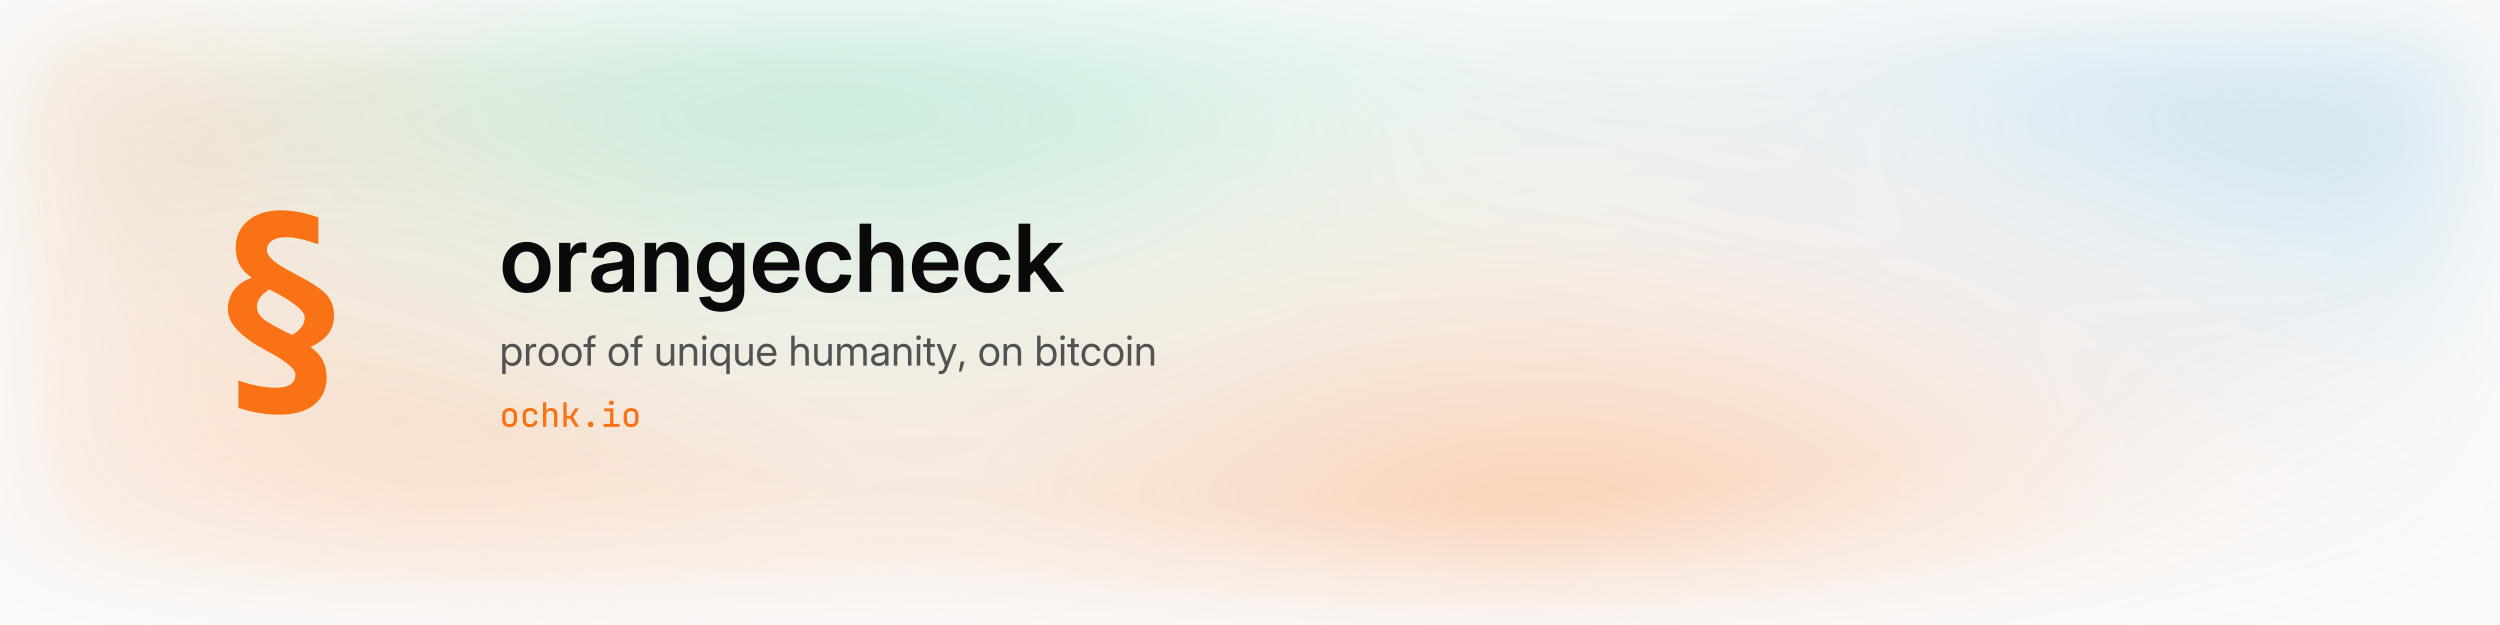
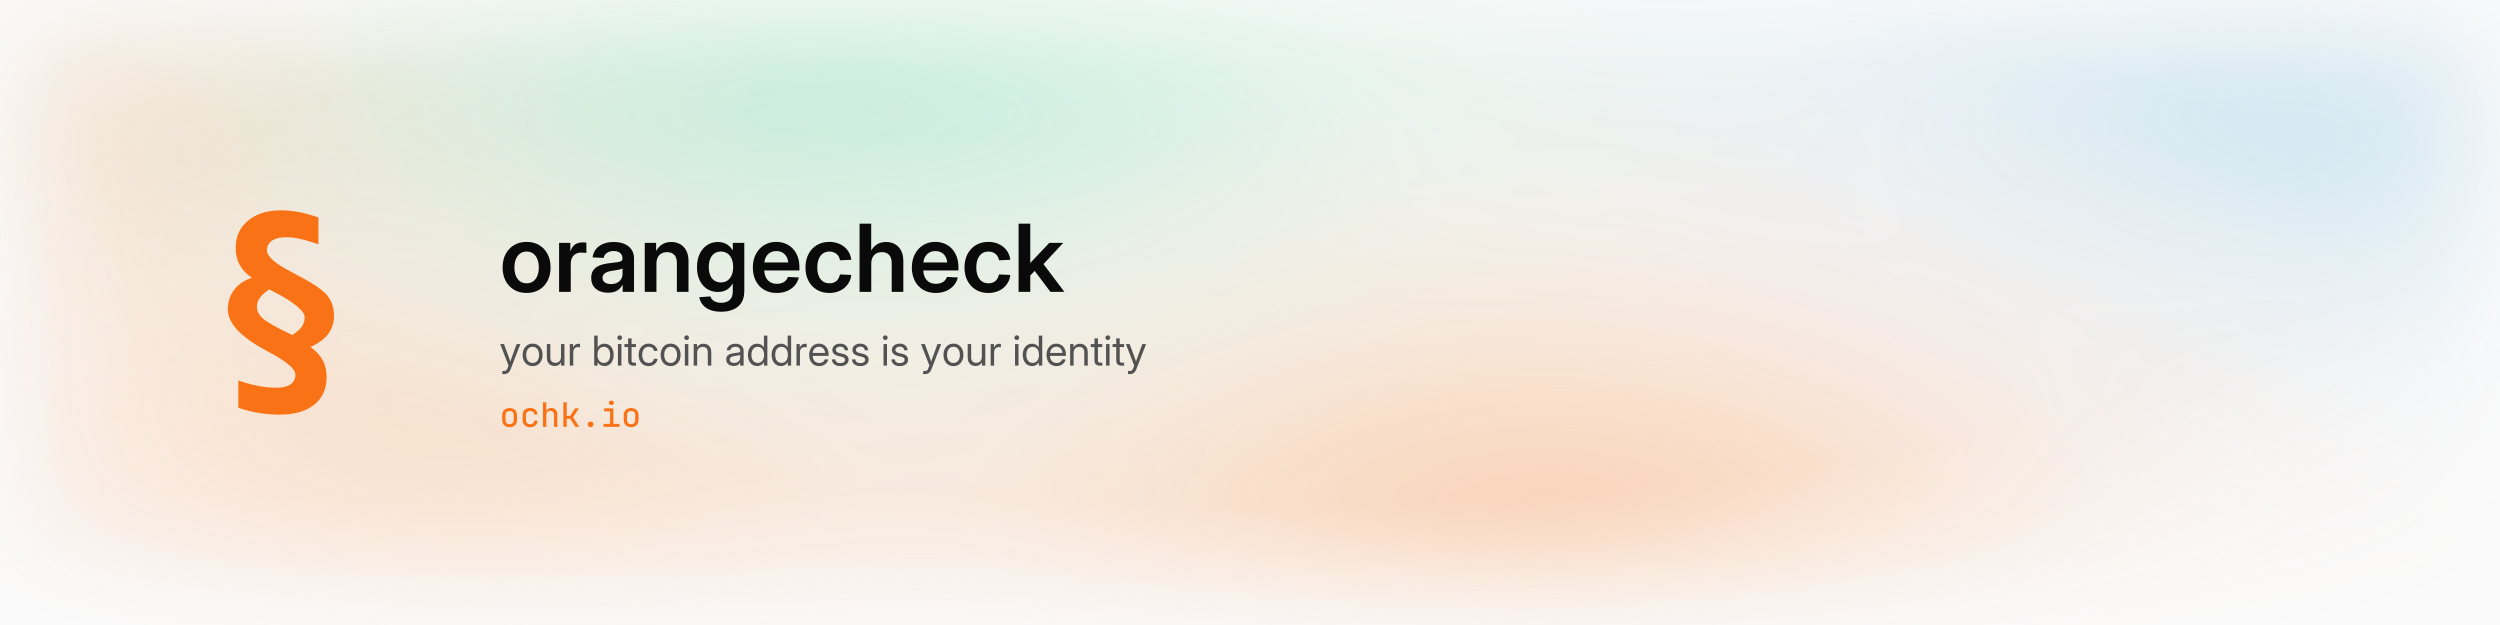
<svg xmlns="http://www.w3.org/2000/svg" width="1584" height="396" viewBox="0 0 1584 396" role="img" aria-label="orangecheck — linkedin banner (orangecheck/light)">
  <rect width="1584" height="396" fill="#fafafa" />
  <filter id="aublur" x="-20%" y="-20%" width="140%" height="140%">
    <feGaussianBlur stdDeviation="47.5" />
  </filter>
  <mask id="aumask">
    <rect width="1584" height="396" fill="url(#aufade)" />
  </mask>
  <defs>
    <radialGradient id="au0" cx="50%" cy="50%" r="50%">
      <stop offset="0%" stop-color="#f97316" stop-opacity="0.95" />
      <stop offset="62%" stop-color="#f97316" stop-opacity="0.18" />
      <stop offset="100%" stop-color="#f97316" stop-opacity="0" />
    </radialGradient>
    <radialGradient id="au1" cx="50%" cy="50%" r="50%">
      <stop offset="0%" stop-color="#34c98a" stop-opacity="0.95" />
      <stop offset="62%" stop-color="#34c98a" stop-opacity="0.18" />
      <stop offset="100%" stop-color="#34c98a" stop-opacity="0" />
    </radialGradient>
    <radialGradient id="au2" cx="50%" cy="50%" r="50%">
      <stop offset="0%" stop-color="#3f9fd1" stop-opacity="0.95" />
      <stop offset="62%" stop-color="#3f9fd1" stop-opacity="0.18" />
      <stop offset="100%" stop-color="#3f9fd1" stop-opacity="0" />
    </radialGradient>
    <radialGradient id="au3" cx="50%" cy="50%" r="50%">
      <stop offset="0%" stop-color="#f97316" stop-opacity="0.95" />
      <stop offset="62%" stop-color="#f97316" stop-opacity="0.18" />
      <stop offset="100%" stop-color="#f97316" stop-opacity="0" />
    </radialGradient>
    <radialGradient id="au4" cx="50%" cy="50%" r="50%">
      <stop offset="0%" stop-color="#f97316" stop-opacity="0.95" />
      <stop offset="62%" stop-color="#f97316" stop-opacity="0.18" />
      <stop offset="100%" stop-color="#f97316" stop-opacity="0" />
    </radialGradient>
    <radialGradient id="aufade" cx="50%" cy="38%" r="78%">
      <stop offset="55%" stop-color="#fff" stop-opacity="1" />
      <stop offset="100%" stop-color="#fff" stop-opacity="0" />
    </radialGradient>
  </defs>
  <g opacity="0.4" filter="url(#aublur)" mask="url(#aumask)">
    <ellipse cx="-79.2" cy="-39.6" rx="728.6" ry="376.2" fill="url(#au0)" />
    <ellipse cx="538.6" cy="-19.8" rx="665.3" ry="356.4" fill="url(#au1)" />
    <ellipse cx="1552.3" cy="-31.7" rx="728.6" ry="376.2" fill="url(#au2)" />
    <ellipse cx="982.1" cy="376.2" rx="633.6" ry="336.6" fill="url(#au3)" />
    <ellipse cx="190.1" cy="403.9" rx="665.3" ry="336.6" fill="url(#au4)" />
  </g>
  <g transform="translate(95.0 115.0) scale(0.1621)" fill="#0a0a0a">
    <path d="M518 856Q463 820 438.5 785.5Q414 751 414 711Q414 657 462.5 613.0Q511 569 711 473Q766 509 790.5 543.5Q815 578 815 621Q815 702 550 840ZM930 1460V1235Q845 1265 779.0 1279.5Q713 1294 659 1294Q583 1294 540.5 1265.0Q498 1236 498 1184Q498 1109 701 1004Q720 994 729 989Q943 879 1002.0 808.5Q1061 738 1061 637Q1061 548 1013.5 484.0Q966 420 864 373Q934 323 966.5 261.5Q999 200 999 119Q999 -28 894.5 -111.5Q790 -195 604 -195Q515 -195 429.0 -180.5Q343 -166 258 -137V92Q343 62 424.0 46.5Q505 31 578 31Q655 31 696.0 59.5Q737 88 737 141Q737 211 523 326L512 332L486 346Q170 516 170 688Q170 782 222.0 851.5Q274 921 371 954Q300 1004 268.0 1064.0Q236 1124 236 1206Q236 1348 340.0 1434.0Q444 1520 616 1520Q690 1520 768.5 1505.0Q847 1490 930 1460Z" fill="#f97316" transform="translate(225.3457 820.5434) scale(0.465726 -0.465726)" />
  </g>
  <g fill="#0a0a0a">
    <path transform="translate(316.48 184.93) scale(0.029 -0.029)" d="M592 -24Q436 -24 317.50 46Q199 116 133.50 241.50Q68 367 68 533Q68 699 133.50 825Q199 951 317.50 1021.50Q436 1092 592 1092Q750 1092 867.50 1021.50Q985 951 1050.50 825Q1116 699 1116 533Q1116 367 1050.50 241.50Q985 116 867.50 46Q750 -24 592 -24ZM592 187Q676 187 735.50 230Q795 273 827 351Q859 429 859 533Q859 638 827 716Q795 794 735.50 837.50Q676 881 592 881Q510 881 450 837.50Q390 794 358 716Q326 638 326 533Q326 428 358 350.50Q390 273 449.50 230Q509 187 592 187Z" />
    <path transform="translate(350.85 184.93) scale(0.029 -0.029)" d="M117 0V1070H363V892H368Q397 984 462 1032.50Q527 1081 629 1081Q653 1081 675.50 1079.50Q698 1078 713 1076V849Q699 852 664.50 855Q630 858 594 858Q531 858 480.50 830Q430 802 401 747Q372 692 372 611V0Z" />
    <path transform="translate(372.54 184.93) scale(0.029 -0.029)" d="M438 -18Q332 -18 249.50 18Q167 54 119 125.50Q71 197 71 303Q71 394 105 453.50Q139 513 197.50 548.50Q256 584 331.50 602.50Q407 621 488 629Q586 640 644 648.50Q702 657 728 674Q754 691 754 727V734Q754 782 731 817.50Q708 853 665 873Q622 893 560 893Q498 893 451.50 873Q405 853 377 819Q349 785 343 742L101 753Q113 857 172.50 932Q232 1007 332 1048.50Q432 1090 564 1090Q662 1090 743 1066.50Q824 1043 883 997Q942 951 974 883Q1006 815 1006 726V0H758V150H752Q728 103 687 64.50Q646 26 585 4Q524 -18 438 -18ZM501 170Q583 170 639.50 200.50Q696 231 725.50 281.50Q755 332 755 393V512Q743 503 718.50 496Q694 489 661 482.50Q628 476 591.50 470Q555 464 519 459Q464 451 418.50 433.50Q373 416 345.50 385Q318 354 318 305Q318 263 341 232.50Q364 202 405 186Q446 170 501 170Z" />
    <path transform="translate(405.12 184.93) scale(0.029 -0.029)" d="M372 610V0H117V1070H365L366 799H323Q373 941 465.50 1015.50Q558 1090 695 1090Q807 1090 892 1041.50Q977 993 1025 900Q1073 807 1073 671V0H819V631Q819 747 762.50 807.50Q706 868 604 868Q538 868 485 840.50Q432 813 402 755.50Q372 698 372 610Z" />
    <path transform="translate(439.63 184.93) scale(0.029 -0.029)" d="M597 -434Q459 -434 358 -395Q257 -356 196.50 -284.50Q136 -213 118 -117L360 -99Q373 -141 405 -172.50Q437 -204 485 -221.50Q533 -239 597 -239Q716 -239 783 -176.50Q850 -114 850 6V179H845Q814 122 768.50 81.50Q723 41 662.50 19.50Q602 -2 526 -2Q391 -2 287.50 65Q184 132 126 254Q68 376 68 539Q68 705 126.50 829Q185 953 288.50 1021.50Q392 1090 526 1090Q601 1090 662 1067.50Q723 1045 769.50 1004Q816 963 847 907H851V1070H1102V21Q1102 -140 1036.50 -240Q971 -340 856.50 -387Q742 -434 597 -434ZM589 206Q672 206 732.50 247Q793 288 826 364Q859 440 859 542Q859 645 826.50 721Q794 797 733 839Q672 881 589 881Q509 881 450 840.50Q391 800 358.50 724.50Q326 649 326 542Q326 436 358.50 360.50Q391 285 450 245.50Q509 206 589 206Z" />
    <path transform="translate(475.02 184.93) scale(0.029 -0.029)" d="M590 -24Q430 -24 312.50 47Q195 118 131.50 243.50Q68 369 68 532Q68 696 133 822Q198 948 313 1020Q428 1092 578 1092Q690 1092 782.50 1053.50Q875 1015 943 942.50Q1011 870 1048.50 768Q1086 666 1086 539V468H174V642H958L844 594Q844 685 812.50 751.50Q781 818 722 854.50Q663 891 581 891Q500 891 441 854Q382 817 350 751.50Q318 686 318 598V486Q318 392 351 322Q384 252 446 214Q508 176 595 176Q657 176 705.50 194.50Q754 213 787 247Q820 281 835 326L1072 315Q1050 215 983 138.50Q916 62 815 19Q714 -24 590 -24Z" />
    <path transform="translate(508.37 184.93) scale(0.029 -0.029)" d="M589 -24Q433 -24 315.50 46.50Q198 117 133 242.50Q68 368 68 533Q68 698 133 824Q198 950 315.50 1021Q433 1092 589 1092Q687 1092 770 1063.50Q853 1035 916.50 983Q980 931 1019 859.50Q1058 788 1069 701L822 690Q815 733 796 768Q777 803 747.50 828Q718 853 679 867Q640 881 592 881Q507 881 447.50 837.50Q388 794 357 716Q326 638 326 533Q326 429 357 351Q388 273 447.50 230Q507 187 592 187Q641 187 679.50 200.50Q718 214 746.50 239.50Q775 265 793.50 301Q812 337 821 381L1069 370Q1060 283 1021 211.50Q982 140 918.50 87Q855 34 771 5Q687 -24 589 -24Z" />
    <path transform="translate(541.23 184.93) scale(0.029 -0.029)" d="M372 610V0H117V1490H371V799H323Q373 941 465.50 1015.50Q558 1090 695 1090Q807 1090 892 1041.50Q977 993 1025 900Q1073 807 1073 671V0H819V631Q819 747 762.50 807.50Q706 868 604 868Q538 868 485 840.50Q432 813 402 755.50Q372 698 372 610Z" />
    <path transform="translate(575.77 184.93) scale(0.029 -0.029)" d="M590 -24Q430 -24 312.50 47Q195 118 131.50 243.50Q68 369 68 532Q68 696 133 822Q198 948 313 1020Q428 1092 578 1092Q690 1092 782.50 1053.50Q875 1015 943 942.50Q1011 870 1048.50 768Q1086 666 1086 539V468H174V642H958L844 594Q844 685 812.50 751.50Q781 818 722 854.50Q663 891 581 891Q500 891 441 854Q382 817 350 751.50Q318 686 318 598V486Q318 392 351 322Q384 252 446 214Q508 176 595 176Q657 176 705.50 194.50Q754 213 787 247Q820 281 835 326L1072 315Q1050 215 983 138.50Q916 62 815 19Q714 -24 590 -24Z" />
    <path transform="translate(609.13 184.93) scale(0.029 -0.029)" d="M589 -24Q433 -24 315.50 46.50Q198 117 133 242.50Q68 368 68 533Q68 698 133 824Q198 950 315.50 1021Q433 1092 589 1092Q687 1092 770 1063.50Q853 1035 916.50 983Q980 931 1019 859.50Q1058 788 1069 701L822 690Q815 733 796 768Q777 803 747.50 828Q718 853 679 867Q640 881 592 881Q507 881 447.50 837.50Q388 794 357 716Q326 638 326 533Q326 429 357 351Q388 273 447.50 230Q507 187 592 187Q641 187 679.50 200.50Q718 214 746.50 239.50Q775 265 793.50 301Q812 337 821 381L1069 370Q1060 283 1021 211.50Q982 140 918.50 87Q855 34 771 5Q687 -24 589 -24Z" />
    <path transform="translate(641.99 184.93) scale(0.029 -0.029)" d="M350 335V637H378L787 1070H1091L600 542H549ZM117 0V1490H372V0ZM813 0 447 486 618 664 1117 0Z" />
  </g>
  <g fill="#525252">
-     <path transform="translate(316.48 231.66) scale(0.01276 -0.01276)" d="M133 -418V1070H301V909H307Q338 961 386 1001.50Q434 1042 498 1065Q562 1088 639 1088Q777 1088 881 1019Q985 950 1042.50 825Q1100 700 1100 534Q1100 369 1042.50 244Q985 119 881 49Q777 -21 639 -21Q562 -21 500.50 2.50Q439 26 391.50 67.50Q344 109 310 163H305V-418ZM613 134Q708 134 778 181.50Q848 229 887 318.50Q926 408 926 535Q926 662 887 751Q848 840 778 887Q708 934 613 934Q514 934 442 884.50Q370 835 332 745.50Q294 656 294 535Q294 415 332.50 324.50Q371 234 442.50 184Q514 134 613 134Z" />
-     <path transform="translate(331.53 231.66) scale(0.01276 -0.01276)" d="M133 0V1070H298V902H304Q333 985 399.50 1035.50Q466 1086 566 1086Q588 1086 609 1084Q630 1082 642 1080V908Q632 911 603 915.50Q574 920 537 920Q474 920 421 891.50Q368 863 336.50 805.50Q305 748 305 661V0Z" />
-     <path transform="translate(340.27 231.66) scale(0.01276 -0.01276)" d="M573 -24Q426 -24 314.50 47Q203 118 141 243Q79 368 79 532Q79 697 141 823Q203 949 314.50 1020.50Q426 1092 573 1092Q722 1092 833 1020.50Q944 949 1006 823Q1068 697 1068 532Q1068 368 1006 243Q944 118 833 47Q722 -24 573 -24ZM573 132Q676 132 747.50 183Q819 234 856.50 324.50Q894 415 894 532Q894 651 856.50 741.50Q819 832 747.50 884Q676 936 573 936Q471 936 399.50 884.50Q328 833 291 742Q254 651 254 532Q254 414 291 324Q328 234 399.50 183Q471 132 573 132Z" />
-     <path transform="translate(354.91 231.66) scale(0.01276 -0.01276)" d="M573 -24Q426 -24 314.50 47Q203 118 141 243Q79 368 79 532Q79 697 141 823Q203 949 314.50 1020.50Q426 1092 573 1092Q722 1092 833 1020.50Q944 949 1006 823Q1068 697 1068 532Q1068 368 1006 243Q944 118 833 47Q722 -24 573 -24ZM573 132Q676 132 747.50 183Q819 234 856.50 324.50Q894 415 894 532Q894 651 856.50 741.50Q819 832 747.50 884Q676 936 573 936Q471 936 399.50 884.50Q328 833 291 742Q254 651 254 532Q254 414 291 324Q328 234 399.50 183Q471 132 573 132Z" />
-     <path transform="translate(369.54 231.66) scale(0.01276 -0.01276)" d="M607 1070V922H16V1070ZM211 0V1249Q211 1330 247.50 1387Q284 1444 349 1475Q414 1506 498 1506Q540 1506 573 1503.50Q606 1501 618 1499L607 1351Q597 1352 567.50 1353.50Q538 1355 515 1355Q445 1355 414 1323Q383 1291 383 1220V0Z" />
-     <path transform="translate(384.63 231.66) scale(0.01276 -0.01276)" d="M573 -24Q426 -24 314.50 47Q203 118 141 243Q79 368 79 532Q79 697 141 823Q203 949 314.50 1020.50Q426 1092 573 1092Q722 1092 833 1020.50Q944 949 1006 823Q1068 697 1068 532Q1068 368 1006 243Q944 118 833 47Q722 -24 573 -24ZM573 132Q676 132 747.50 183Q819 234 856.50 324.50Q894 415 894 532Q894 651 856.50 741.50Q819 832 747.50 884Q676 936 573 936Q471 936 399.50 884.50Q328 833 291 742Q254 651 254 532Q254 414 291 324Q328 234 399.50 183Q471 132 573 132Z" />
-     <path transform="translate(399.27 231.66) scale(0.01276 -0.01276)" d="M607 1070V922H16V1070ZM211 0V1249Q211 1330 247.50 1387Q284 1444 349 1475Q414 1506 498 1506Q540 1506 573 1503.50Q606 1501 618 1499L607 1351Q597 1352 567.50 1353.50Q538 1355 515 1355Q445 1355 414 1323Q383 1291 383 1220V0Z" />
-     <path transform="translate(414.35 231.66) scale(0.01276 -0.01276)" d="M519 -19Q412 -19 324 27.50Q236 74 184.50 168Q133 262 133 402V1070H305V414Q305 279 371.50 209Q438 139 556 139Q634 139 697 170.50Q760 202 797.50 269.50Q835 337 835 440V1070H1007V0H839V259H882Q830 114 737 47.50Q644 -19 519 -19Z" />
-     <path transform="translate(428.90 231.66) scale(0.01276 -0.01276)" d="M305 630V0H133V1070H301V810H258Q310 956 403 1022Q496 1088 621 1088Q729 1088 816.50 1041.50Q904 995 955.50 902Q1007 809 1007 668V0H835V655Q835 791 769 861Q703 931 584 931Q507 931 443.50 899Q380 867 342.50 800.50Q305 734 305 630Z" />
-     <path transform="translate(443.45 231.66) scale(0.01276 -0.01276)" d="M133 0V1070H305V0ZM220 1271Q171 1271 136.50 1305Q102 1339 102 1387Q102 1436 136.50 1470Q171 1504 219 1504Q269 1504 303.50 1470Q338 1436 338 1387Q338 1339 303.50 1305Q269 1271 220 1271Z" />
-     <path transform="translate(449.04 231.66) scale(0.01276 -0.01276)" d="M1046 -418H874V163H869Q836 109 788.50 67.50Q741 26 679.50 2.50Q618 -21 540 -21Q403 -21 298.50 49Q194 119 136.50 244Q79 369 79 534Q79 700 137 825Q195 950 299 1019Q403 1088 541 1088Q619 1088 682.50 1065Q746 1042 794 1001.50Q842 961 872 909H878V1070H1046ZM567 134Q666 134 737.50 184Q809 234 847 324.50Q885 415 885 535Q885 656 847 745.50Q809 835 737.50 884.50Q666 934 567 934Q472 934 401.50 887Q331 840 292.50 751Q254 662 254 535Q254 408 293 318.50Q332 229 402.50 181.50Q473 134 567 134Z" />
-     <path transform="translate(464.08 231.66) scale(0.01276 -0.01276)" d="M519 -19Q412 -19 324 27.50Q236 74 184.50 168Q133 262 133 402V1070H305V414Q305 279 371.50 209Q438 139 556 139Q634 139 697 170.50Q760 202 797.50 269.50Q835 337 835 440V1070H1007V0H839V259H882Q830 114 737 47.50Q644 -19 519 -19Z" />
-     <path transform="translate(478.63 231.66) scale(0.01276 -0.01276)" d="M577 -24Q420 -24 309 47Q198 118 138.50 243.50Q79 369 79 531Q79 695 140.50 821Q202 947 311 1019.50Q420 1092 563 1092Q668 1092 756 1054Q844 1016 908.50 944Q973 872 1008.50 769.50Q1044 667 1044 536V483H176V631H949L873 578Q873 687 835.50 768Q798 849 728.50 893.50Q659 938 563 938Q467 938 397 893Q327 848 288.50 768.50Q250 689 250 585V506Q250 394 289 309.50Q328 225 401 178Q474 131 577 131Q650 131 706.50 153.50Q763 176 800.50 217.50Q838 259 855 314L1026 304Q1005 206 942 132.50Q879 59 785.50 17.50Q692 -24 577 -24Z" />
-     <path transform="translate(499.62 231.66) scale(0.01276 -0.01276)" d="M305 630V0H133V1490H305V810H258Q310 956 403 1022Q496 1088 621 1088Q729 1088 816.50 1041.50Q904 995 955.50 902Q1007 809 1007 668V0H835V655Q835 791 769 861Q703 931 584 931Q507 931 443.50 899Q380 867 342.50 800.50Q305 734 305 630Z" />
-     <path transform="translate(514.17 231.66) scale(0.01276 -0.01276)" d="M519 -19Q412 -19 324 27.50Q236 74 184.50 168Q133 262 133 402V1070H305V414Q305 279 371.50 209Q438 139 556 139Q634 139 697 170.50Q760 202 797.50 269.50Q835 337 835 440V1070H1007V0H839V259H882Q830 114 737 47.50Q644 -19 519 -19Z" />
-     <path transform="translate(528.72 231.66) scale(0.01276 -0.01276)" d="M133 0V1070H301V846H282Q311 926 361.50 980Q412 1034 477 1062Q542 1090 614 1090Q738 1090 822 1018.50Q906 947 927 846H895Q917 915 967 970Q1017 1025 1089.50 1057.50Q1162 1090 1250 1090Q1347 1090 1427 1048Q1507 1006 1554.50 921Q1602 836 1602 706V0H1430V705Q1430 827 1361 879.50Q1292 932 1201 932Q1125 932 1069.50 900Q1014 868 984 812.50Q954 757 954 685V0H781V723Q781 817 718 874.50Q655 932 559 932Q493 932 435 901Q377 870 341 809Q305 748 305 657V0Z" />
-     <path transform="translate(550.86 231.66) scale(0.01276 -0.01276)" d="M453 -18Q348 -18 264 19Q180 56 131 128.50Q82 201 82 307Q82 399 118 457Q154 515 214.50 547.50Q275 580 351 597Q427 614 506 624Q606 638 665.50 645Q725 652 750.50 668.50Q776 685 776 725V734Q776 795 749 840Q722 885 669.50 911Q617 937 542 937Q468 937 411 912Q354 887 320.50 846Q287 805 279 756L106 768Q120 866 179 937.50Q238 1009 331.50 1048.50Q425 1088 541 1088Q625 1088 699 1066Q773 1044 828.50 999Q884 954 915.50 887Q947 820 947 730V0H777V150H771Q752 112 714 73Q676 34 612.50 8Q549 -18 453 -18ZM479 135Q582 135 648 173Q714 211 745 271.50Q776 332 776 401V538Q766 528 737 519.50Q708 511 667.50 503.50Q627 496 582.50 489Q538 482 498 477Q436 469 381 449.50Q326 430 292 394Q258 358 258 297Q258 246 285 210Q312 174 362 154.50Q412 135 479 135Z" />
-     <path transform="translate(564.64 231.66) scale(0.01276 -0.01276)" d="M305 630V0H133V1070H301V810H258Q310 956 403 1022Q496 1088 621 1088Q729 1088 816.50 1041.50Q904 995 955.50 902Q1007 809 1007 668V0H835V655Q835 791 769 861Q703 931 584 931Q507 931 443.50 899Q380 867 342.50 800.50Q305 734 305 630Z" />
-     <path transform="translate(579.19 231.66) scale(0.01276 -0.01276)" d="M133 0V1070H305V0ZM220 1271Q171 1271 136.50 1305Q102 1339 102 1387Q102 1436 136.50 1470Q171 1504 219 1504Q269 1504 303.50 1470Q338 1436 338 1387Q338 1339 303.50 1305Q269 1271 220 1271Z" />
-     <path transform="translate(584.78 231.66) scale(0.01276 -0.01276)" d="M589 1070V922H16V1070ZM200 1353H372V264Q372 199 398.50 172.50Q425 146 491 146Q513 146 539.50 147Q566 148 588 149L596 1Q570 -1 538 -2Q506 -3 478 -3Q340 -3 270 60Q200 123 200 246Z" />
-     <path transform="translate(593.00 231.66) scale(0.01276 -0.01276)" d="M135 -415 146 -264 231 -265Q269 -268 298.50 -256Q328 -244 352.50 -214Q377 -184 396 -132L448 6L35 1070H222L452 450Q483 367 510 285.50Q537 204 563 123H513Q539 204 566.50 286Q594 368 624 450L851 1070H1036L548 -190Q518 -265 474 -316Q430 -367 372.50 -393.50Q315 -420 246 -420Q215 -420 187 -418.50Q159 -417 135 -415Z" />
-     <path transform="translate(606.67 231.66) scale(0.01276 -0.01276)" d="M72 -298 160 208H347L199 -298Z" />
-     <path transform="translate(619.52 231.66) scale(0.01276 -0.01276)" d="M573 -24Q426 -24 314.50 47Q203 118 141 243Q79 368 79 532Q79 697 141 823Q203 949 314.50 1020.50Q426 1092 573 1092Q722 1092 833 1020.50Q944 949 1006 823Q1068 697 1068 532Q1068 368 1006 243Q944 118 833 47Q722 -24 573 -24ZM573 132Q676 132 747.50 183Q819 234 856.50 324.50Q894 415 894 532Q894 651 856.50 741.50Q819 832 747.50 884Q676 936 573 936Q471 936 399.50 884.50Q328 833 291 742Q254 651 254 532Q254 414 291 324Q328 234 399.50 183Q471 132 573 132Z" />
-     <path transform="translate(634.16 231.66) scale(0.01276 -0.01276)" d="M305 630V0H133V1070H301V810H258Q310 956 403 1022Q496 1088 621 1088Q729 1088 816.50 1041.50Q904 995 955.50 902Q1007 809 1007 668V0H835V655Q835 791 769 861Q703 931 584 931Q507 931 443.50 899Q380 867 342.50 800.50Q305 734 305 630Z" />
-     <path transform="translate(655.42 231.66) scale(0.01276 -0.01276)" d="M639 -21Q562 -21 499.50 2.50Q437 26 389 67.50Q341 109 307 163H301V0H133V1490H305V909H310Q341 961 388 1001.50Q435 1042 498.50 1065Q562 1088 639 1088Q777 1088 881 1019Q985 950 1042.50 825Q1100 700 1100 534Q1100 369 1042.50 244Q985 119 881 49Q777 -21 639 -21ZM613 134Q708 134 778 181.50Q848 229 887 318.50Q926 408 926 535Q926 662 887 751Q848 840 778 887Q708 934 613 934Q514 934 442 884.50Q370 835 332 745.50Q294 656 294 535Q294 415 332.50 324.50Q371 234 442.50 184Q514 134 613 134Z" />
-     <path transform="translate(670.46 231.66) scale(0.01276 -0.01276)" d="M133 0V1070H305V0ZM220 1271Q171 1271 136.50 1305Q102 1339 102 1387Q102 1436 136.50 1470Q171 1504 219 1504Q269 1504 303.50 1470Q338 1436 338 1387Q338 1339 303.50 1305Q269 1271 220 1271Z" />
-     <path transform="translate(676.05 231.66) scale(0.01276 -0.01276)" d="M589 1070V922H16V1070ZM200 1353H372V264Q372 199 398.50 172.50Q425 146 491 146Q513 146 539.50 147Q566 148 588 149L596 1Q570 -1 538 -2Q506 -3 478 -3Q340 -3 270 60Q200 123 200 246Z" />
-     <path transform="translate(684.27 231.66) scale(0.01276 -0.01276)" d="M573 -24Q426 -24 314.50 47Q203 118 141 243Q79 368 79 532Q79 697 141 823Q203 949 314.50 1020.50Q426 1092 573 1092Q661 1092 736.50 1065.50Q812 1039 871 992Q930 945 968 880Q1006 815 1020 737L848 726Q838 772 815.50 810.50Q793 849 758 877Q723 905 677 920.50Q631 936 573 936Q471 936 399.50 884.50Q328 833 291 742Q254 651 254 532Q254 414 291 324Q328 234 399.50 183Q471 132 573 132Q632 132 677.50 147Q723 162 756 190Q789 218 812 257Q835 296 847 344L1021 333Q1008 256 969.50 190.50Q931 125 871.50 77Q812 29 736.50 2.50Q661 -24 573 -24Z" />
-     <path transform="translate(698.22 231.66) scale(0.01276 -0.01276)" d="M573 -24Q426 -24 314.50 47Q203 118 141 243Q79 368 79 532Q79 697 141 823Q203 949 314.50 1020.50Q426 1092 573 1092Q722 1092 833 1020.50Q944 949 1006 823Q1068 697 1068 532Q1068 368 1006 243Q944 118 833 47Q722 -24 573 -24ZM573 132Q676 132 747.50 183Q819 234 856.50 324.50Q894 415 894 532Q894 651 856.50 741.50Q819 832 747.50 884Q676 936 573 936Q471 936 399.50 884.50Q328 833 291 742Q254 651 254 532Q254 414 291 324Q328 234 399.50 183Q471 132 573 132Z" />
-     <path transform="translate(712.86 231.66) scale(0.01276 -0.01276)" d="M133 0V1070H305V0ZM220 1271Q171 1271 136.50 1305Q102 1339 102 1387Q102 1436 136.50 1470Q171 1504 219 1504Q269 1504 303.50 1470Q338 1436 338 1387Q338 1339 303.50 1305Q269 1271 220 1271Z" />
-     <path transform="translate(718.45 231.66) scale(0.01276 -0.01276)" d="M305 630V0H133V1070H301V810H258Q310 956 403 1022Q496 1088 621 1088Q729 1088 816.50 1041.50Q904 995 955.50 902Q1007 809 1007 668V0H835V655Q835 791 769 861Q703 931 584 931Q507 931 443.50 899Q380 867 342.50 800.50Q305 734 305 630Z" />
+     <path transform="translate(316.48 231.66) scale(0.01276 -0.01276)" d="M135 -415 146 -264 231 -265Q269 -268 298.50 -256Q328 -244 352.50 -214Q377 -184 396 -132L448 6L35 1070H222L452 450Q483 367 510 285.50Q537 204 563 123H513Q539 204 566.50 286Q594 368 624 450L851 1070H1036L548 -190Q518 -265 474 -316Q430 -367 372.50 -393.50Q315 -420 246 -420Q215 -420 187 -418.50Q159 -417 135 -415Z" />
+     <path transform="translate(330.15 231.66) scale(0.01276 -0.01276)" d="M573 -24Q426 -24 314.50 47Q203 118 141 243Q79 368 79 532Q79 697 141 823Q203 949 314.50 1020.50Q426 1092 573 1092Q722 1092 833 1020.50Q944 949 1006 823Q1068 697 1068 532Q1068 368 1006 243Q944 118 833 47Q722 -24 573 -24ZM573 132Q676 132 747.50 183Q819 234 856.50 324.50Q894 415 894 532Q894 651 856.50 741.50Q819 832 747.50 884Q676 936 573 936Q471 936 399.50 884.50Q328 833 291 742Q254 651 254 532Q254 414 291 324Q328 234 399.50 183Q471 132 573 132Z" />
+     <path transform="translate(344.79 231.66) scale(0.01276 -0.01276)" d="M519 -19Q412 -19 324 27.50Q236 74 184.50 168Q133 262 133 402V1070H305V414Q305 279 371.50 209Q438 139 556 139Q634 139 697 170.50Q760 202 797.50 269.50Q835 337 835 440V1070H1007V0H839V259H882Q830 114 737 47.50Q644 -19 519 -19Z" />
+     <path transform="translate(359.33 231.66) scale(0.01276 -0.01276)" d="M133 0V1070H298V902H304Q333 985 399.50 1035.50Q466 1086 566 1086Q588 1086 609 1084Q630 1082 642 1080V908Q632 911 603 915.50Q574 920 537 920Q474 920 421 891.50Q368 863 336.50 805.50Q305 748 305 661V0Z" />
+     <path transform="translate(374.79 231.66) scale(0.01276 -0.01276)" d="M639 -21Q562 -21 499.50 2.50Q437 26 389 67.50Q341 109 307 163H301V0H133V1490H305V909H310Q341 961 388 1001.50Q435 1042 498.50 1065Q562 1088 639 1088Q777 1088 881 1019Q985 950 1042.50 825Q1100 700 1100 534Q1100 369 1042.50 244Q985 119 881 49Q777 -21 639 -21ZM613 134Q708 134 778 181.50Q848 229 887 318.50Q926 408 926 535Q926 662 887 751Q848 840 778 887Q708 934 613 934Q514 934 442 884.50Q370 835 332 745.50Q294 656 294 535Q294 415 332.50 324.50Q371 234 442.50 184Q514 134 613 134Z" />
+     <path transform="translate(389.83 231.66) scale(0.01276 -0.01276)" d="M133 0V1070H305V0ZM220 1271Q171 1271 136.50 1305Q102 1339 102 1387Q102 1436 136.50 1470Q171 1504 219 1504Q269 1504 303.50 1470Q338 1436 338 1387Q338 1339 303.50 1305Q269 1271 220 1271Z" />
+     <path transform="translate(395.42 231.66) scale(0.01276 -0.01276)" d="M589 1070V922H16V1070ZM200 1353H372V264Q372 199 398.50 172.50Q425 146 491 146Q513 146 539.50 147Q566 148 588 149L596 1Q570 -1 538 -2Q506 -3 478 -3Q340 -3 270 60Q200 123 200 246Z" />
+     <path transform="translate(403.64 231.66) scale(0.01276 -0.01276)" d="M573 -24Q426 -24 314.50 47Q203 118 141 243Q79 368 79 532Q79 697 141 823Q203 949 314.50 1020.50Q426 1092 573 1092Q661 1092 736.50 1065.50Q812 1039 871 992Q930 945 968 880Q1006 815 1020 737L848 726Q838 772 815.50 810.50Q793 849 758 877Q723 905 677 920.50Q631 936 573 936Q471 936 399.50 884.50Q328 833 291 742Q254 651 254 532Q254 414 291 324Q328 234 399.50 183Q471 132 573 132Q632 132 677.50 147Q723 162 756 190Q789 218 812 257Q835 296 847 344L1021 333Q1008 256 969.50 190.50Q931 125 871.50 77Q812 29 736.50 2.50Q661 -24 573 -24Z" />
+     <path transform="translate(417.59 231.66) scale(0.01276 -0.01276)" d="M573 -24Q426 -24 314.50 47Q203 118 141 243Q79 368 79 532Q79 697 141 823Q203 949 314.50 1020.50Q426 1092 573 1092Q722 1092 833 1020.50Q944 949 1006 823Q1068 697 1068 532Q1068 368 1006 243Q944 118 833 47Q722 -24 573 -24ZM573 132Q676 132 747.50 183Q819 234 856.50 324.50Q894 415 894 532Q894 651 856.50 741.50Q819 832 747.50 884Q676 936 573 936Q471 936 399.50 884.50Q328 833 291 742Q254 651 254 532Q254 414 291 324Q328 234 399.50 183Q471 132 573 132Z" />
+     <path transform="translate(432.23 231.66) scale(0.01276 -0.01276)" d="M133 0V1070H305V0ZM220 1271Q171 1271 136.50 1305Q102 1339 102 1387Q102 1436 136.50 1470Q171 1504 219 1504Q269 1504 303.50 1470Q338 1436 338 1387Q338 1339 303.50 1305Q269 1271 220 1271Z" />
+     <path transform="translate(437.82 231.66) scale(0.01276 -0.01276)" d="M305 630V0H133V1070H301V810H258Q310 956 403 1022Q496 1088 621 1088Q729 1088 816.50 1041.50Q904 995 955.50 902Q1007 809 1007 668V0H835V655Q835 791 769 861Q703 931 584 931Q507 931 443.50 899Q380 867 342.50 800.50Q305 734 305 630Z" />
+     <path transform="translate(459.08 231.66) scale(0.01276 -0.01276)" d="M453 -18Q348 -18 264 19Q180 56 131 128.50Q82 201 82 307Q82 399 118 457Q154 515 214.50 547.50Q275 580 351 597Q427 614 506 624Q606 638 665.50 645Q725 652 750.50 668.50Q776 685 776 725V734Q776 795 749 840Q722 885 669.50 911Q617 937 542 937Q468 937 411 912Q354 887 320.50 846Q287 805 279 756L106 768Q120 866 179 937.50Q238 1009 331.50 1048.50Q425 1088 541 1088Q625 1088 699 1066Q773 1044 828.50 999Q884 954 915.50 887Q947 820 947 730V0H777V150H771Q752 112 714 73Q676 34 612.50 8Q549 -18 453 -18ZM479 135Q582 135 648 173Q714 211 745 271.50Q776 332 776 401V538Q766 528 737 519.50Q708 511 667.50 503.50Q627 496 582.50 489Q538 482 498 477Q436 469 381 449.50Q326 430 292 394Q258 358 258 297Q258 246 285 210Q312 174 362 154.50Q412 135 479 135Z" />
+     <path transform="translate(472.86 231.66) scale(0.01276 -0.01276)" d="M540 -21Q403 -21 298.50 49Q194 119 136.50 244Q79 369 79 534Q79 700 137 825Q195 950 299 1019Q403 1088 541 1088Q619 1088 681.50 1065Q744 1042 791.50 1001.50Q839 961 869 909H874V1490H1046V0H878V163H872Q839 109 790.50 67.50Q742 26 680 2.50Q618 -21 540 -21ZM567 134Q666 134 737.50 184Q809 234 847 324.50Q885 415 885 535Q885 656 847 745.50Q809 835 737.50 884.50Q666 934 567 934Q472 934 401.50 887Q331 840 292.50 751Q254 662 254 535Q254 408 293 318.50Q332 229 402.50 181.50Q473 134 567 134Z" />
+     <path transform="translate(487.91 231.66) scale(0.01276 -0.01276)" d="M540 -21Q403 -21 298.50 49Q194 119 136.50 244Q79 369 79 534Q79 700 137 825Q195 950 299 1019Q403 1088 541 1088Q619 1088 681.50 1065Q744 1042 791.50 1001.50Q839 961 869 909H874V1490H1046V0H878V163H872Q839 109 790.50 67.50Q742 26 680 2.50Q618 -21 540 -21ZM567 134Q666 134 737.50 184Q809 234 847 324.50Q885 415 885 535Q885 656 847 745.50Q809 835 737.50 884.50Q666 934 567 934Q472 934 401.50 887Q331 840 292.50 751Q254 662 254 535Q254 408 293 318.50Q332 229 402.50 181.50Q473 134 567 134Z" />
+     <path transform="translate(502.95 231.66) scale(0.01276 -0.01276)" d="M133 0V1070H298V902H304Q333 985 399.50 1035.50Q466 1086 566 1086Q588 1086 609 1084Q630 1082 642 1080V908Q632 911 603 915.50Q574 920 537 920Q474 920 421 891.50Q368 863 336.50 805.50Q305 748 305 661V0Z" />
+     <path transform="translate(511.70 231.66) scale(0.01276 -0.01276)" d="M577 -24Q420 -24 309 47Q198 118 138.50 243.50Q79 369 79 531Q79 695 140.50 821Q202 947 311 1019.50Q420 1092 563 1092Q668 1092 756 1054Q844 1016 908.50 944Q973 872 1008.50 769.50Q1044 667 1044 536V483H176V631H949L873 578Q873 687 835.50 768Q798 849 728.50 893.50Q659 938 563 938Q467 938 397 893Q327 848 288.50 768.50Q250 689 250 585V506Q250 394 289 309.50Q328 225 401 178Q474 131 577 131Q650 131 706.50 153.50Q763 176 800.50 217.50Q838 259 855 314L1026 304Q1005 206 942 132.50Q879 59 785.50 17.50Q692 -24 577 -24Z" />
+     <path transform="translate(525.98 231.66) scale(0.01276 -0.01276)" d="M504 -24Q390 -24 298.50 12Q207 48 150 121.50Q93 195 83 306L252 315Q264 222 328 173.50Q392 125 500 125Q612 125 676.50 171.50Q741 218 741 288Q741 348 698 384.50Q655 421 581 438L408 478Q260 514 184.50 589Q109 664 109 780Q109 871 159 941.50Q209 1012 297 1052Q385 1092 499 1092Q610 1092 696 1052Q782 1012 833.50 939.50Q885 867 893 767L727 758Q721 837 662 890.50Q603 944 499 944Q402 944 342 897Q282 850 282 782Q282 722 326 685Q370 648 451 629L621 589Q773 553 844.50 480.50Q916 408 916 294Q916 196 862.50 124.50Q809 53 715.50 14.50Q622 -24 504 -24Z" />
+     <path transform="translate(538.69 231.66) scale(0.01276 -0.01276)" d="M504 -24Q390 -24 298.50 12Q207 48 150 121.50Q93 195 83 306L252 315Q264 222 328 173.50Q392 125 500 125Q612 125 676.50 171.50Q741 218 741 288Q741 348 698 384.50Q655 421 581 438L408 478Q260 514 184.50 589Q109 664 109 780Q109 871 159 941.50Q209 1012 297 1052Q385 1092 499 1092Q610 1092 696 1052Q782 1012 833.50 939.50Q885 867 893 767L727 758Q721 837 662 890.50Q603 944 499 944Q402 944 342 897Q282 850 282 782Q282 722 326 685Q370 648 451 629L621 589Q773 553 844.50 480.50Q916 408 916 294Q916 196 862.50 124.50Q809 53 715.50 14.50Q622 -24 504 -24Z" />
+     <path transform="translate(558.11 231.66) scale(0.01276 -0.01276)" d="M133 0V1070H305V0ZM220 1271Q171 1271 136.50 1305Q102 1339 102 1387Q102 1436 136.50 1470Q171 1504 219 1504Q269 1504 303.50 1470Q338 1436 338 1387Q338 1339 303.50 1305Q269 1271 220 1271Z" />
+     <path transform="translate(563.70 231.66) scale(0.01276 -0.01276)" d="M504 -24Q390 -24 298.50 12Q207 48 150 121.50Q93 195 83 306L252 315Q264 222 328 173.50Q392 125 500 125Q612 125 676.50 171.50Q741 218 741 288Q741 348 698 384.50Q655 421 581 438L408 478Q260 514 184.50 589Q109 664 109 780Q109 871 159 941.50Q209 1012 297 1052Q385 1092 499 1092Q610 1092 696 1052Q782 1012 833.50 939.50Q885 867 893 767L727 758Q721 837 662 890.50Q603 944 499 944Q402 944 342 897Q282 850 282 782Q282 722 326 685Q370 648 451 629L621 589Q773 553 844.50 480.50Q916 408 916 294Q916 196 862.50 124.50Q809 53 715.50 14.50Q622 -24 504 -24Z" />
+     <path transform="translate(583.12 231.66) scale(0.01276 -0.01276)" d="M135 -415 146 -264 231 -265Q269 -268 298.50 -256Q328 -244 352.50 -214Q377 -184 396 -132L448 6L35 1070H222L452 450Q483 367 510 285.50Q537 204 563 123H513Q539 204 566.50 286Q594 368 624 450L851 1070H1036L548 -190Q518 -265 474 -316Q430 -367 372.50 -393.50Q315 -420 246 -420Q215 -420 187 -418.50Q159 -417 135 -415Z" />
+     <path transform="translate(596.79 231.66) scale(0.01276 -0.01276)" d="M573 -24Q426 -24 314.50 47Q203 118 141 243Q79 368 79 532Q79 697 141 823Q203 949 314.50 1020.50Q426 1092 573 1092Q722 1092 833 1020.50Q944 949 1006 823Q1068 697 1068 532Q1068 368 1006 243Q944 118 833 47Q722 -24 573 -24ZM573 132Q676 132 747.50 183Q819 234 856.50 324.50Q894 415 894 532Q894 651 856.50 741.50Q819 832 747.50 884Q676 936 573 936Q471 936 399.50 884.50Q328 833 291 742Q254 651 254 532Q254 414 291 324Q328 234 399.50 183Q471 132 573 132Z" />
+     <path transform="translate(611.43 231.66) scale(0.01276 -0.01276)" d="M519 -19Q412 -19 324 27.50Q236 74 184.50 168Q133 262 133 402V1070H305V414Q305 279 371.50 209Q438 139 556 139Q634 139 697 170.50Q760 202 797.50 269.50Q835 337 835 440V1070H1007V0H839V259H882Q830 114 737 47.50Q644 -19 519 -19Z" />
+     <path transform="translate(625.98 231.66) scale(0.01276 -0.01276)" d="M133 0V1070H298V902H304Q333 985 399.50 1035.50Q466 1086 566 1086Q588 1086 609 1084Q630 1082 642 1080V908Q632 911 603 915.50Q574 920 537 920Q474 920 421 891.50Q368 863 336.50 805.50Q305 748 305 661V0Z" />
+     <path transform="translate(641.43 231.66) scale(0.01276 -0.01276)" d="M133 0V1070H305V0ZM220 1271Q171 1271 136.50 1305Q102 1339 102 1387Q102 1436 136.50 1470Q171 1504 219 1504Q269 1504 303.50 1470Q338 1436 338 1387Q338 1339 303.50 1305Q269 1271 220 1271Z" />
+     <path transform="translate(647.02 231.66) scale(0.01276 -0.01276)" d="M540 -21Q403 -21 298.50 49Q194 119 136.50 244Q79 369 79 534Q79 700 137 825Q195 950 299 1019Q403 1088 541 1088Q619 1088 681.50 1065Q744 1042 791.50 1001.50Q839 961 869 909H874V1490H1046V0H878V163H872Q839 109 790.50 67.50Q742 26 680 2.50Q618 -21 540 -21ZM567 134Q666 134 737.50 184Q809 234 847 324.50Q885 415 885 535Q885 656 847 745.50Q809 835 737.50 884.50Q666 934 567 934Q472 934 401.50 887Q331 840 292.50 751Q254 662 254 535Q254 408 293 318.50Q332 229 402.50 181.50Q473 134 567 134Z" />
+     <path transform="translate(662.07 231.66) scale(0.01276 -0.01276)" d="M577 -24Q420 -24 309 47Q198 118 138.50 243.50Q79 369 79 531Q79 695 140.50 821Q202 947 311 1019.50Q420 1092 563 1092Q668 1092 756 1054Q844 1016 908.50 944Q973 872 1008.50 769.50Q1044 667 1044 536V483H176V631H949L873 578Q873 687 835.50 768Q798 849 728.50 893.50Q659 938 563 938Q467 938 397 893Q327 848 288.50 768.50Q250 689 250 585V506Q250 394 289 309.50Q328 225 401 178Q474 131 577 131Q650 131 706.50 153.50Q763 176 800.50 217.50Q838 259 855 314L1026 304Q1005 206 942 132.50Q879 59 785.50 17.50Q692 -24 577 -24Z" />
+     <path transform="translate(676.35 231.66) scale(0.01276 -0.01276)" d="M305 630V0H133V1070H301V810H258Q310 956 403 1022Q496 1088 621 1088Q729 1088 816.50 1041.50Q904 995 955.50 902Q1007 809 1007 668V0H835V655Q835 791 769 861Q703 931 584 931Q507 931 443.50 899Q380 867 342.50 800.50Q305 734 305 630Z" />
+     <path transform="translate(690.90 231.66) scale(0.01276 -0.01276)" d="M589 1070V922H16V1070ZM200 1353H372V264Q372 199 398.50 172.50Q425 146 491 146Q513 146 539.50 147Q566 148 588 149L596 1Q570 -1 538 -2Q506 -3 478 -3Q340 -3 270 60Q200 123 200 246Z" />
+     <path transform="translate(699.11 231.66) scale(0.01276 -0.01276)" d="M133 0V1070H305V0ZM220 1271Q171 1271 136.50 1305Q102 1339 102 1387Q102 1436 136.50 1470Q171 1504 219 1504Q269 1504 303.50 1470Q338 1436 338 1387Q338 1339 303.50 1305Q269 1271 220 1271Z" />
+     <path transform="translate(704.70 231.66) scale(0.01276 -0.01276)" d="M589 1070V922H16V1070ZM200 1353H372V264Q372 199 398.50 172.50Q425 146 491 146Q513 146 539.50 147Q566 148 588 149L596 1Q570 -1 538 -2Q506 -3 478 -3Q340 -3 270 60Q200 123 200 246Z" />
+     <path transform="translate(712.92 231.66) scale(0.01276 -0.01276)" d="M135 -415 146 -264 231 -265Q269 -268 298.50 -256Q328 -244 352.50 -214Q377 -184 396 -132L448 6L35 1070H222L452 450Q483 367 510 285.50Q537 204 563 123H513Q539 204 566.50 286Q594 368 624 450L851 1070H1036L548 -190Q518 -265 474 -316Q430 -367 372.50 -393.50Q315 -420 246 -420Q215 -420 187 -418.50Q159 -417 135 -415Z" />
  </g>
  <g fill="#f97316">
    <path transform="translate(316.48 270.47) scale(0.02138 -0.02138)" d="M300 -8Q199 -8 139.50 50Q80 108 80 212V338Q80 442 139.50 500Q199 558 300 558Q401 558 460.50 500Q520 442 520 338V212Q520 108 460.50 50Q401 -8 300 -8ZM300 79Q356 79 388.50 110.50Q421 142 421 203V347Q421 408 388.50 439.50Q356 471 300 471Q244 471 211.50 439.50Q179 408 179 347V203Q179 142 211.50 110.50Q244 79 300 79Z" />
    <path transform="translate(329.31 270.47) scale(0.02138 -0.02138)" d="M308 -10Q207 -10 146 46.50Q85 103 85 202V349Q85 447 146 503.50Q207 560 308 560Q405 560 464.50 508.50Q524 457 527 368H429Q426 418 393.50 445.50Q361 473 308 473Q251 473 217.50 440.50Q184 408 184 349V202Q184 142 217.50 110Q251 78 308 78Q362 78 394 105Q426 132 429 182H527Q524 93 464.50 41.50Q405 -10 308 -10Z" />
    <path transform="translate(342.14 270.47) scale(0.02138 -0.02138)" d="M88 0V730H187V550L186 445H187Q194 499 232.50 529.50Q271 560 334 560Q416 560 465 508Q514 456 514 368V0H415V353Q415 412 385 444Q355 476 303 476Q249 476 218 442.50Q187 409 187 349V0Z" />
    <path transform="translate(354.97 270.47) scale(0.02138 -0.02138)" d="M93 0V730H192V326H293L441 550H553L380 287L562 0H448L294 241H192V0Z" />
    <path transform="translate(367.80 270.47) scale(0.02138 -0.02138)" d="M300 -10Q262 -10 238.50 13Q215 36 215 72Q215 110 238.50 134Q262 158 300 158Q338 158 361.50 134Q385 110 385 72Q385 36 361.50 13Q338 -10 300 -10Z" />
    <path transform="translate(380.63 270.47) scale(0.02138 -0.02138)" d="M83 0V90H276V460H103V550H375V90H556V0ZM316 647Q282 647 262 664.50Q242 682 242 712Q242 743 262 761Q282 779 316 779Q350 779 370 761Q390 743 390 712Q390 682 370 664.50Q350 647 316 647Z" />
    <path transform="translate(393.46 270.47) scale(0.02138 -0.02138)" d="M300 -8Q199 -8 139.50 50Q80 108 80 212V338Q80 442 139.50 500Q199 558 300 558Q401 558 460.50 500Q520 442 520 338V212Q520 108 460.50 50Q401 -8 300 -8ZM300 79Q356 79 388.50 110.50Q421 142 421 203V347Q421 408 388.50 439.50Q356 471 300 471Q244 471 211.50 439.50Q179 408 179 347V203Q179 142 211.50 110.50Q244 79 300 79Z" />
  </g>
</svg>
